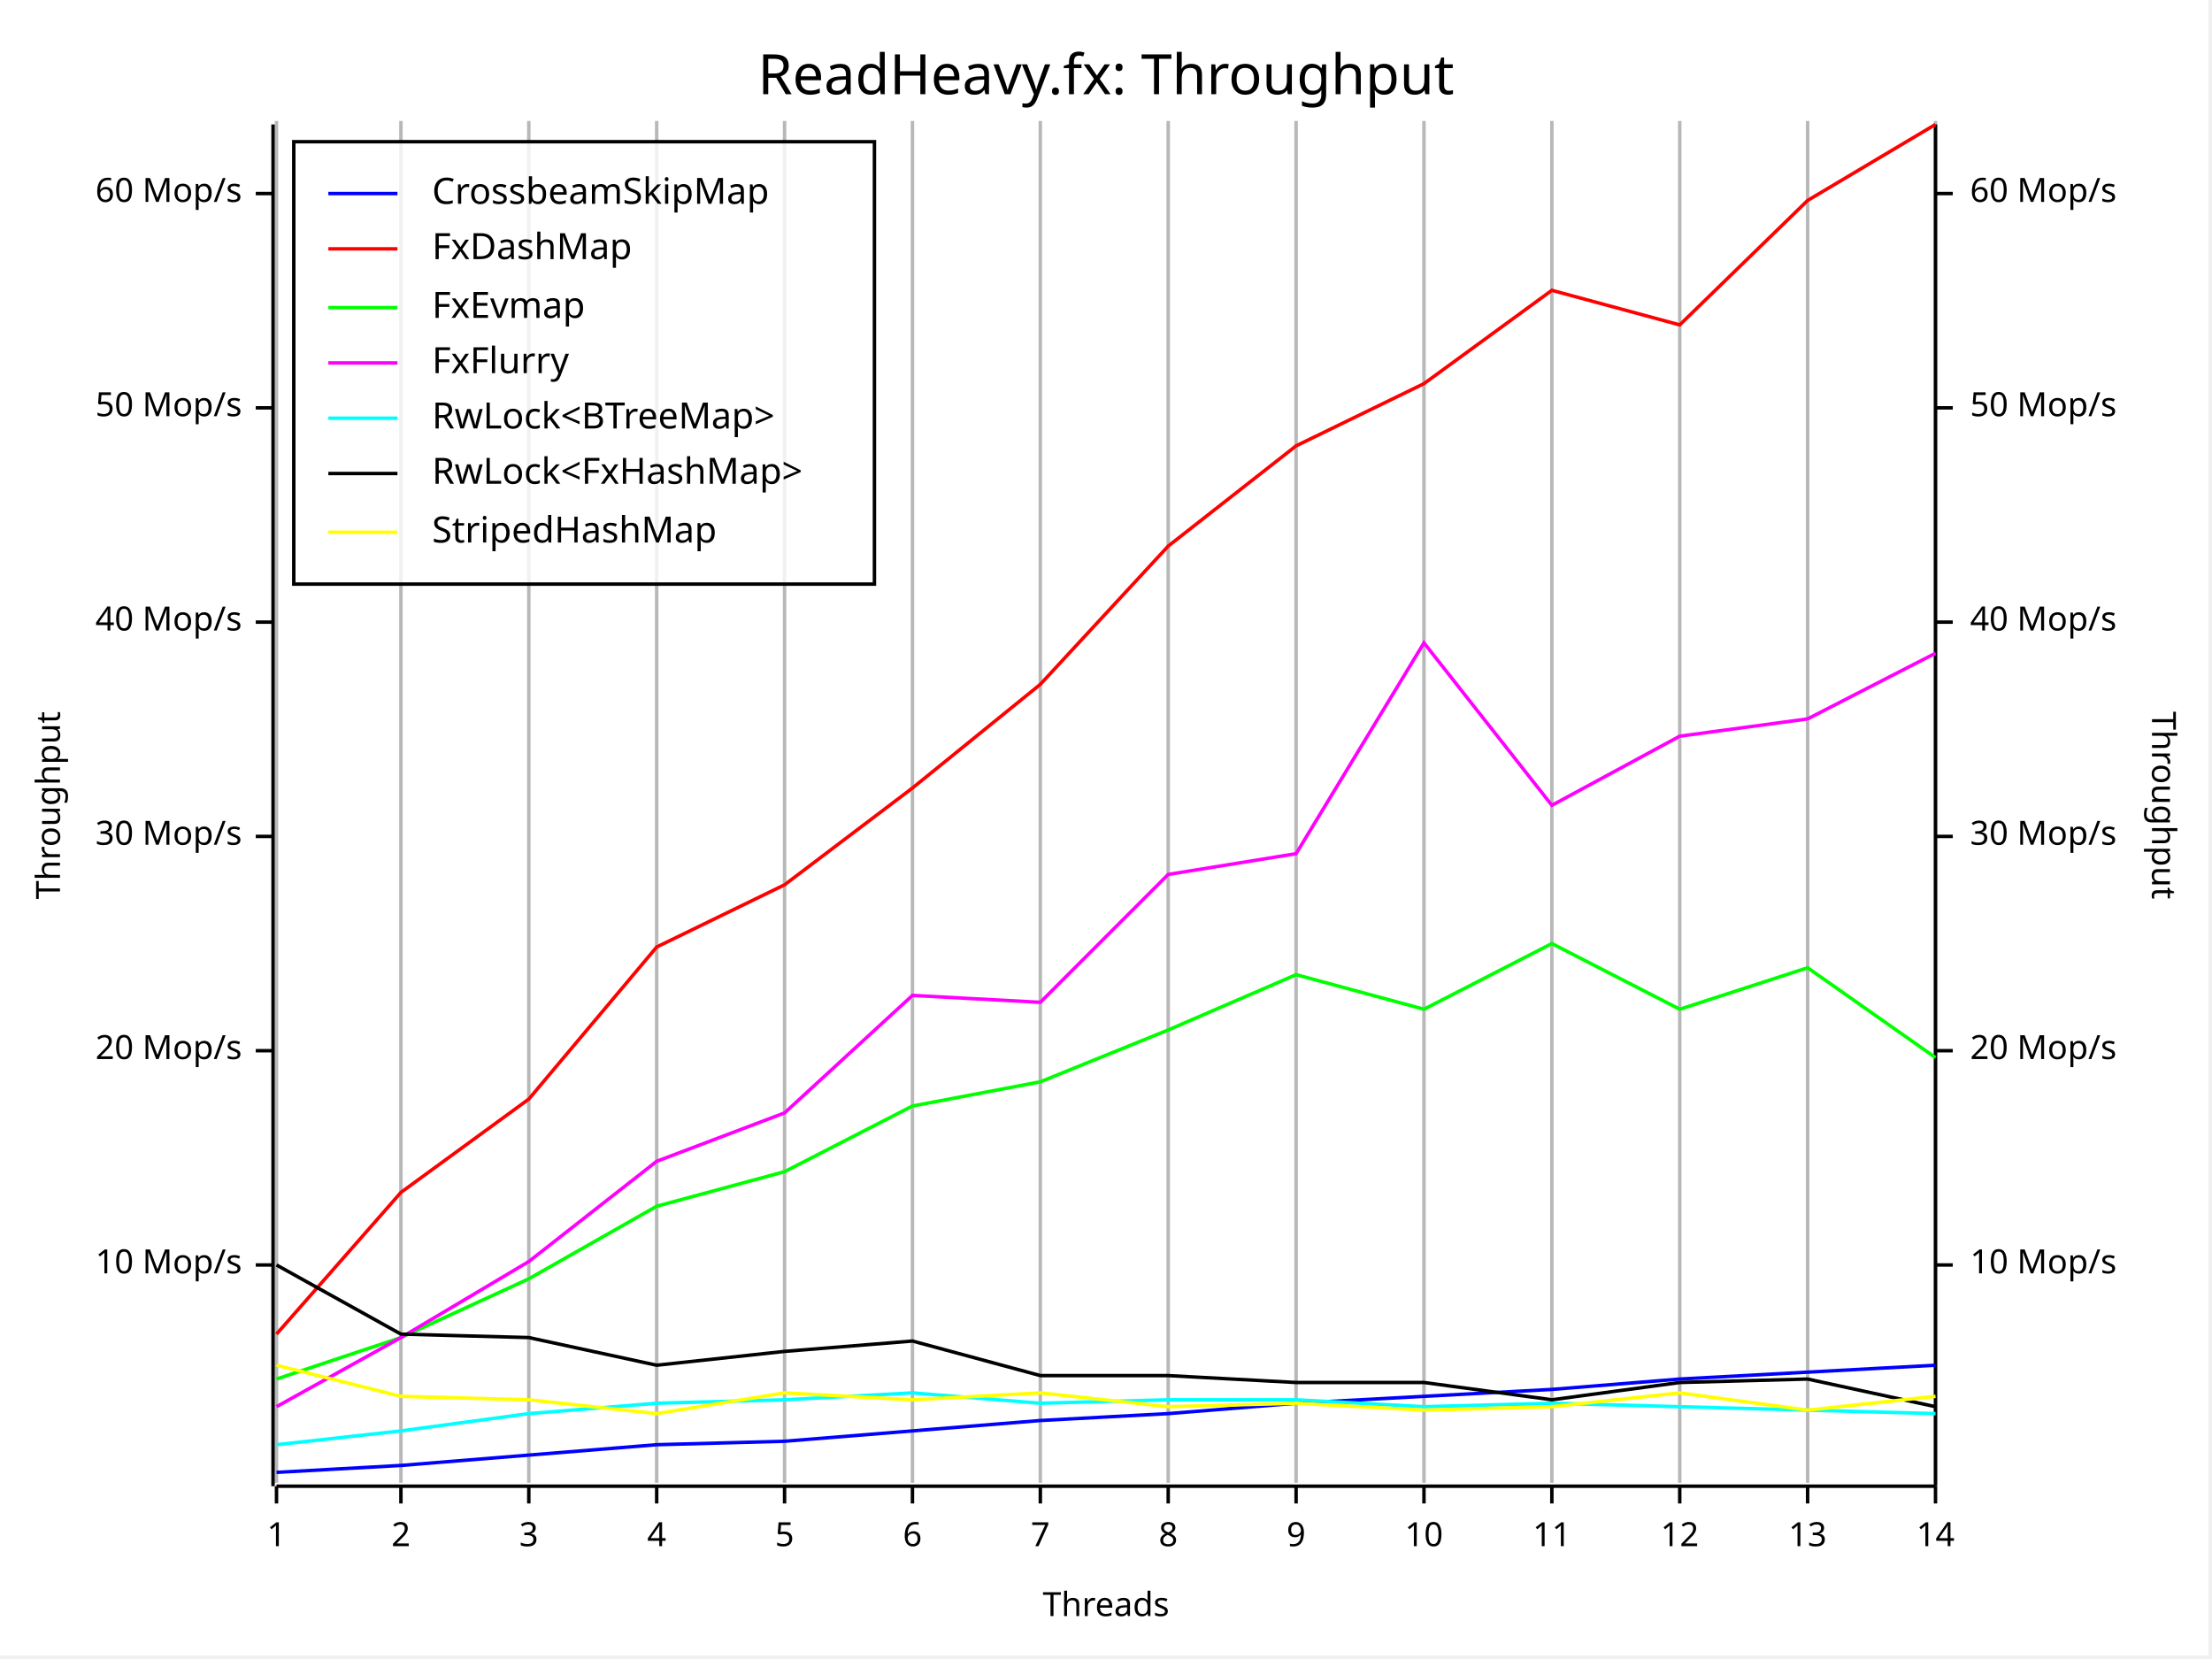
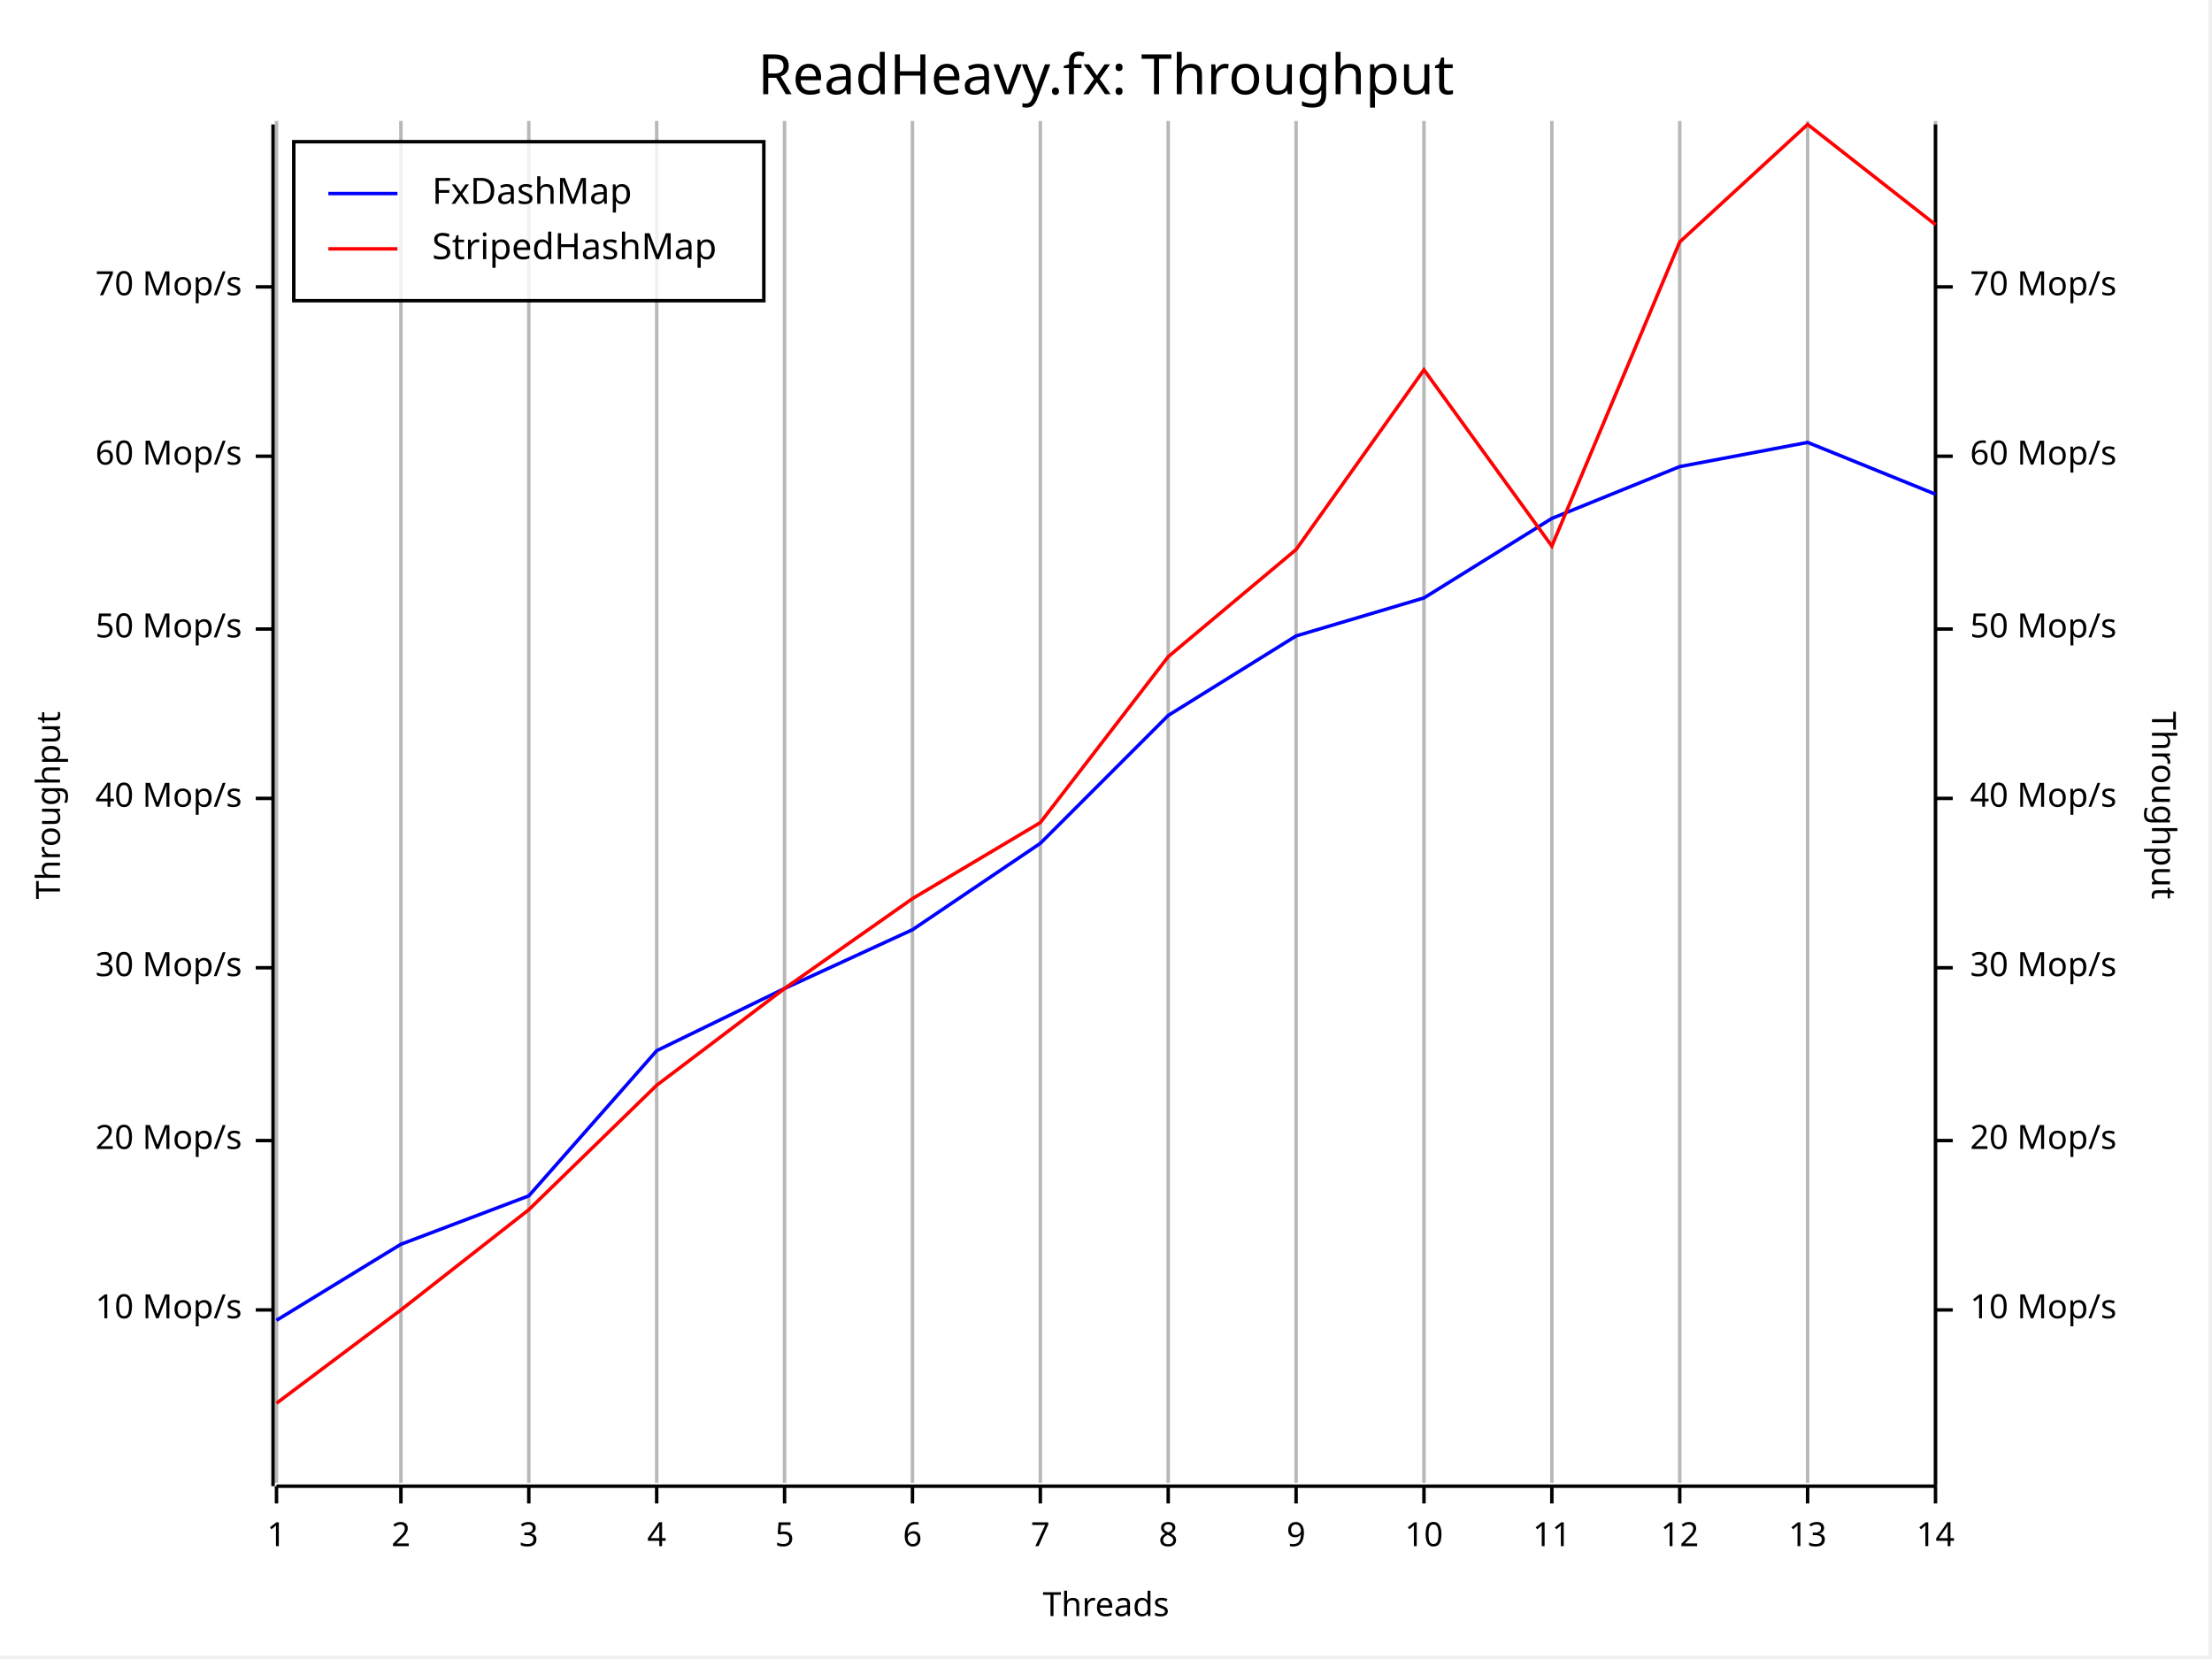
<svg xmlns="http://www.w3.org/2000/svg" width="640" height="480" viewBox="0 0 640 480">
  <rect x="0" y="0" width="639" height="479" opacity="1" fill="#FFFFFF" stroke="none" />
  <text x="320" y="15" dy="0.76em" text-anchor="middle" font-family="Fira Code" font-size="16.129" opacity="1" fill="#000000">
ReadHeavy.fx: Throughput
</text>
  <line opacity="0.1" stroke="#000000" stroke-width="1" x1="80" y1="429" x2="80" y2="35" />
  <line opacity="0.1" stroke="#000000" stroke-width="1" x1="116" y1="429" x2="116" y2="35" />
  <line opacity="0.1" stroke="#000000" stroke-width="1" x1="153" y1="429" x2="153" y2="35" />
  <line opacity="0.1" stroke="#000000" stroke-width="1" x1="190" y1="429" x2="190" y2="35" />
  <line opacity="0.1" stroke="#000000" stroke-width="1" x1="227" y1="429" x2="227" y2="35" />
  <line opacity="0.1" stroke="#000000" stroke-width="1" x1="264" y1="429" x2="264" y2="35" />
  <line opacity="0.1" stroke="#000000" stroke-width="1" x1="301" y1="429" x2="301" y2="35" />
  <line opacity="0.1" stroke="#000000" stroke-width="1" x1="338" y1="429" x2="338" y2="35" />
  <line opacity="0.1" stroke="#000000" stroke-width="1" x1="375" y1="429" x2="375" y2="35" />
  <line opacity="0.1" stroke="#000000" stroke-width="1" x1="412" y1="429" x2="412" y2="35" />
  <line opacity="0.1" stroke="#000000" stroke-width="1" x1="449" y1="429" x2="449" y2="35" />
  <line opacity="0.1" stroke="#000000" stroke-width="1" x1="486" y1="429" x2="486" y2="35" />
  <line opacity="0.1" stroke="#000000" stroke-width="1" x1="523" y1="429" x2="523" y2="35" />
  <line opacity="0.1" stroke="#000000" stroke-width="1" x1="560" y1="429" x2="560" y2="35" />
  <text x="10" y="233" dy="0.76em" text-anchor="middle" font-family="sans-serif" font-size="9.677" opacity="1" fill="#000000" transform="rotate(270, 10, 233)">
Throughput
</text>
  <text x="320" y="470" dy="-0.5ex" text-anchor="middle" font-family="sans-serif" font-size="9.677" opacity="1" fill="#000000">
Threads
</text>
  <text x="630" y="233" dy="0.76em" text-anchor="middle" font-family="sans-serif" font-size="9.677" opacity="1" fill="#000000" transform="rotate(90, 630, 233)">
Throughput
</text>
  <line opacity="0.2" stroke="#000000" stroke-width="1" x1="80" y1="429" x2="80" y2="35" />
  <line opacity="0.2" stroke="#000000" stroke-width="1" x1="116" y1="429" x2="116" y2="35" />
  <line opacity="0.2" stroke="#000000" stroke-width="1" x1="153" y1="429" x2="153" y2="35" />
  <line opacity="0.2" stroke="#000000" stroke-width="1" x1="190" y1="429" x2="190" y2="35" />
  <line opacity="0.2" stroke="#000000" stroke-width="1" x1="227" y1="429" x2="227" y2="35" />
  <line opacity="0.2" stroke="#000000" stroke-width="1" x1="264" y1="429" x2="264" y2="35" />
  <line opacity="0.2" stroke="#000000" stroke-width="1" x1="301" y1="429" x2="301" y2="35" />
  <line opacity="0.2" stroke="#000000" stroke-width="1" x1="338" y1="429" x2="338" y2="35" />
  <line opacity="0.2" stroke="#000000" stroke-width="1" x1="375" y1="429" x2="375" y2="35" />
  <line opacity="0.2" stroke="#000000" stroke-width="1" x1="412" y1="429" x2="412" y2="35" />
  <line opacity="0.2" stroke="#000000" stroke-width="1" x1="449" y1="429" x2="449" y2="35" />
  <line opacity="0.2" stroke="#000000" stroke-width="1" x1="486" y1="429" x2="486" y2="35" />
  <line opacity="0.2" stroke="#000000" stroke-width="1" x1="523" y1="429" x2="523" y2="35" />
  <line opacity="0.2" stroke="#000000" stroke-width="1" x1="560" y1="429" x2="560" y2="35" />
  <polyline fill="none" opacity="1" stroke="#000000" stroke-width="1" points="79,36 79,430 " />
-   <text x="70" y="366" dy="0.5ex" text-anchor="end" font-family="sans-serif" font-size="9.677" opacity="1" fill="#000000">
+   <text x="70" y="379" dy="0.5ex" text-anchor="end" font-family="sans-serif" font-size="9.677" opacity="1" fill="#000000">
10 Mop/s
</text>
-   <polyline fill="none" opacity="1" stroke="#000000" stroke-width="1" points="74,366 79,366 " />
-   <text x="70" y="304" dy="0.5ex" text-anchor="end" font-family="sans-serif" font-size="9.677" opacity="1" fill="#000000">
+   <polyline fill="none" opacity="1" stroke="#000000" stroke-width="1" points="74,379 79,379 " />
+   <text x="70" y="330" dy="0.5ex" text-anchor="end" font-family="sans-serif" font-size="9.677" opacity="1" fill="#000000">
20 Mop/s
</text>
-   <polyline fill="none" opacity="1" stroke="#000000" stroke-width="1" points="74,304 79,304 " />
-   <text x="70" y="242" dy="0.5ex" text-anchor="end" font-family="sans-serif" font-size="9.677" opacity="1" fill="#000000">
+   <polyline fill="none" opacity="1" stroke="#000000" stroke-width="1" points="74,330 79,330 " />
+   <text x="70" y="280" dy="0.5ex" text-anchor="end" font-family="sans-serif" font-size="9.677" opacity="1" fill="#000000">
30 Mop/s
</text>
-   <polyline fill="none" opacity="1" stroke="#000000" stroke-width="1" points="74,242 79,242 " />
-   <text x="70" y="180" dy="0.5ex" text-anchor="end" font-family="sans-serif" font-size="9.677" opacity="1" fill="#000000">
+   <polyline fill="none" opacity="1" stroke="#000000" stroke-width="1" points="74,280 79,280 " />
+   <text x="70" y="231" dy="0.5ex" text-anchor="end" font-family="sans-serif" font-size="9.677" opacity="1" fill="#000000">
40 Mop/s
</text>
-   <polyline fill="none" opacity="1" stroke="#000000" stroke-width="1" points="74,180 79,180 " />
-   <text x="70" y="118" dy="0.5ex" text-anchor="end" font-family="sans-serif" font-size="9.677" opacity="1" fill="#000000">
+   <polyline fill="none" opacity="1" stroke="#000000" stroke-width="1" points="74,231 79,231 " />
+   <text x="70" y="182" dy="0.5ex" text-anchor="end" font-family="sans-serif" font-size="9.677" opacity="1" fill="#000000">
50 Mop/s
</text>
-   <polyline fill="none" opacity="1" stroke="#000000" stroke-width="1" points="74,118 79,118 " />
-   <text x="70" y="56" dy="0.5ex" text-anchor="end" font-family="sans-serif" font-size="9.677" opacity="1" fill="#000000">
+   <polyline fill="none" opacity="1" stroke="#000000" stroke-width="1" points="74,182 79,182 " />
+   <text x="70" y="132" dy="0.5ex" text-anchor="end" font-family="sans-serif" font-size="9.677" opacity="1" fill="#000000">
60 Mop/s
</text>
-   <polyline fill="none" opacity="1" stroke="#000000" stroke-width="1" points="74,56 79,56 " />
+   <polyline fill="none" opacity="1" stroke="#000000" stroke-width="1" points="74,132 79,132 " />
+   <text x="70" y="83" dy="0.5ex" text-anchor="end" font-family="sans-serif" font-size="9.677" opacity="1" fill="#000000">
+ 70 Mop/s
+ </text>
+   <polyline fill="none" opacity="1" stroke="#000000" stroke-width="1" points="74,83 79,83 " />
  <polyline fill="none" opacity="1" stroke="#000000" stroke-width="1" points="80,430 560,430 " />
  <text x="80" y="440" dy="0.76em" text-anchor="middle" font-family="sans-serif" font-size="9.677" opacity="1" fill="#000000">
1
</text>
  <polyline fill="none" opacity="1" stroke="#000000" stroke-width="1" points="80,430 80,435 " />
  <text x="116" y="440" dy="0.76em" text-anchor="middle" font-family="sans-serif" font-size="9.677" opacity="1" fill="#000000">
2
</text>
  <polyline fill="none" opacity="1" stroke="#000000" stroke-width="1" points="116,430 116,435 " />
  <text x="153" y="440" dy="0.76em" text-anchor="middle" font-family="sans-serif" font-size="9.677" opacity="1" fill="#000000">
3
</text>
  <polyline fill="none" opacity="1" stroke="#000000" stroke-width="1" points="153,430 153,435 " />
  <text x="190" y="440" dy="0.76em" text-anchor="middle" font-family="sans-serif" font-size="9.677" opacity="1" fill="#000000">
4
</text>
  <polyline fill="none" opacity="1" stroke="#000000" stroke-width="1" points="190,430 190,435 " />
  <text x="227" y="440" dy="0.76em" text-anchor="middle" font-family="sans-serif" font-size="9.677" opacity="1" fill="#000000">
5
</text>
  <polyline fill="none" opacity="1" stroke="#000000" stroke-width="1" points="227,430 227,435 " />
  <text x="264" y="440" dy="0.76em" text-anchor="middle" font-family="sans-serif" font-size="9.677" opacity="1" fill="#000000">
6
</text>
  <polyline fill="none" opacity="1" stroke="#000000" stroke-width="1" points="264,430 264,435 " />
  <text x="301" y="440" dy="0.76em" text-anchor="middle" font-family="sans-serif" font-size="9.677" opacity="1" fill="#000000">
7
</text>
  <polyline fill="none" opacity="1" stroke="#000000" stroke-width="1" points="301,430 301,435 " />
  <text x="338" y="440" dy="0.76em" text-anchor="middle" font-family="sans-serif" font-size="9.677" opacity="1" fill="#000000">
8
</text>
  <polyline fill="none" opacity="1" stroke="#000000" stroke-width="1" points="338,430 338,435 " />
  <text x="375" y="440" dy="0.76em" text-anchor="middle" font-family="sans-serif" font-size="9.677" opacity="1" fill="#000000">
9
</text>
  <polyline fill="none" opacity="1" stroke="#000000" stroke-width="1" points="375,430 375,435 " />
  <text x="412" y="440" dy="0.76em" text-anchor="middle" font-family="sans-serif" font-size="9.677" opacity="1" fill="#000000">
10
</text>
  <polyline fill="none" opacity="1" stroke="#000000" stroke-width="1" points="412,430 412,435 " />
  <text x="449" y="440" dy="0.76em" text-anchor="middle" font-family="sans-serif" font-size="9.677" opacity="1" fill="#000000">
11
</text>
  <polyline fill="none" opacity="1" stroke="#000000" stroke-width="1" points="449,430 449,435 " />
  <text x="486" y="440" dy="0.76em" text-anchor="middle" font-family="sans-serif" font-size="9.677" opacity="1" fill="#000000">
12
</text>
  <polyline fill="none" opacity="1" stroke="#000000" stroke-width="1" points="486,430 486,435 " />
  <text x="523" y="440" dy="0.76em" text-anchor="middle" font-family="sans-serif" font-size="9.677" opacity="1" fill="#000000">
13
</text>
  <polyline fill="none" opacity="1" stroke="#000000" stroke-width="1" points="523,430 523,435 " />
  <text x="560" y="440" dy="0.76em" text-anchor="middle" font-family="sans-serif" font-size="9.677" opacity="1" fill="#000000">
14
</text>
  <polyline fill="none" opacity="1" stroke="#000000" stroke-width="1" points="560,430 560,435 " />
  <polyline fill="none" opacity="1" stroke="#000000" stroke-width="1" points="560,36 560,430 " />
-   <text x="570" y="366" dy="0.5ex" text-anchor="start" font-family="sans-serif" font-size="9.677" opacity="1" fill="#000000">
+   <text x="570" y="379" dy="0.5ex" text-anchor="start" font-family="sans-serif" font-size="9.677" opacity="1" fill="#000000">
10 Mop/s
</text>
-   <polyline fill="none" opacity="1" stroke="#000000" stroke-width="1" points="560,366 565,366 " />
-   <text x="570" y="304" dy="0.5ex" text-anchor="start" font-family="sans-serif" font-size="9.677" opacity="1" fill="#000000">
+   <polyline fill="none" opacity="1" stroke="#000000" stroke-width="1" points="560,379 565,379 " />
+   <text x="570" y="330" dy="0.5ex" text-anchor="start" font-family="sans-serif" font-size="9.677" opacity="1" fill="#000000">
20 Mop/s
</text>
-   <polyline fill="none" opacity="1" stroke="#000000" stroke-width="1" points="560,304 565,304 " />
-   <text x="570" y="242" dy="0.5ex" text-anchor="start" font-family="sans-serif" font-size="9.677" opacity="1" fill="#000000">
+   <polyline fill="none" opacity="1" stroke="#000000" stroke-width="1" points="560,330 565,330 " />
+   <text x="570" y="280" dy="0.5ex" text-anchor="start" font-family="sans-serif" font-size="9.677" opacity="1" fill="#000000">
30 Mop/s
</text>
-   <polyline fill="none" opacity="1" stroke="#000000" stroke-width="1" points="560,242 565,242 " />
-   <text x="570" y="180" dy="0.5ex" text-anchor="start" font-family="sans-serif" font-size="9.677" opacity="1" fill="#000000">
+   <polyline fill="none" opacity="1" stroke="#000000" stroke-width="1" points="560,280 565,280 " />
+   <text x="570" y="231" dy="0.5ex" text-anchor="start" font-family="sans-serif" font-size="9.677" opacity="1" fill="#000000">
40 Mop/s
</text>
-   <polyline fill="none" opacity="1" stroke="#000000" stroke-width="1" points="560,180 565,180 " />
-   <text x="570" y="118" dy="0.5ex" text-anchor="start" font-family="sans-serif" font-size="9.677" opacity="1" fill="#000000">
+   <polyline fill="none" opacity="1" stroke="#000000" stroke-width="1" points="560,231 565,231 " />
+   <text x="570" y="182" dy="0.5ex" text-anchor="start" font-family="sans-serif" font-size="9.677" opacity="1" fill="#000000">
50 Mop/s
</text>
-   <polyline fill="none" opacity="1" stroke="#000000" stroke-width="1" points="560,118 565,118 " />
-   <text x="570" y="56" dy="0.5ex" text-anchor="start" font-family="sans-serif" font-size="9.677" opacity="1" fill="#000000">
+   <polyline fill="none" opacity="1" stroke="#000000" stroke-width="1" points="560,182 565,182 " />
+   <text x="570" y="132" dy="0.5ex" text-anchor="start" font-family="sans-serif" font-size="9.677" opacity="1" fill="#000000">
60 Mop/s
</text>
-   <polyline fill="none" opacity="1" stroke="#000000" stroke-width="1" points="560,56 565,56 " />
-   <polyline fill="none" opacity="1" stroke="#0000FF" stroke-width="1" points="80,426 116,424 153,421 190,418 227,417 264,414 301,411 338,409 375,406 412,404 449,402 486,399 523,397 560,395 " />
-   <polyline fill="none" opacity="1" stroke="#FF0000" stroke-width="1" points="80,386 116,345 153,318 190,274 227,256 264,228 301,198 338,158 375,129 412,111 449,84 486,94 523,58 560,36 " />
-   <polyline fill="none" opacity="1" stroke="#00FF00" stroke-width="1" points="80,399 116,387 153,370 190,349 227,339 264,320 301,313 338,298 375,282 412,292 449,273 486,292 523,280 560,306 " />
-   <polyline fill="none" opacity="1" stroke="#FF00FF" stroke-width="1" points="80,407 116,387 153,365 190,336 227,322 264,288 301,290 338,253 375,247 412,186 449,233 486,213 523,208 560,189 " />
-   <polyline fill="none" opacity="1" stroke="#00FFFF" stroke-width="1" points="80,418 116,414 153,409 190,406 227,405 264,403 301,406 338,405 375,405 412,407 449,406 486,407 523,408 560,409 " />
-   <polyline fill="none" opacity="1" stroke="#000000" stroke-width="1" points="80,366 116,386 153,387 190,395 227,391 264,388 301,398 338,398 375,400 412,400 449,405 486,400 523,399 560,407 " />
-   <polyline fill="none" opacity="1" stroke="#FFFF00" stroke-width="1" points="80,395 116,404 153,405 190,409 227,403 264,405 301,403 338,407 375,406 412,408 449,407 486,403 523,408 560,404 " />
-   <rect x="85" y="41" width="168" height="128" opacity="0.8" fill="#FFFFFF" stroke="none" />
-   <rect x="85" y="41" width="168" height="128" opacity="1" fill="none" stroke="#000000" />
+   <polyline fill="none" opacity="1" stroke="#000000" stroke-width="1" points="560,132 565,132 " />
+   <text x="570" y="83" dy="0.5ex" text-anchor="start" font-family="sans-serif" font-size="9.677" opacity="1" fill="#000000">
+ 70 Mop/s
+ </text>
+   <polyline fill="none" opacity="1" stroke="#000000" stroke-width="1" points="560,83 565,83 " />
+   <polyline fill="none" opacity="1" stroke="#0000FF" stroke-width="1" points="80,382 116,360 153,346 190,304 227,286 264,269 301,244 338,207 375,184 412,173 449,150 486,135 523,128 560,143 " />
+   <polyline fill="none" opacity="1" stroke="#FF0000" stroke-width="1" points="80,406 116,379 153,350 190,314 227,286 264,260 301,238 338,190 375,159 412,107 449,158 486,70 523,36 560,65 " />
+   <rect x="85" y="41" width="136" height="46" opacity="0.8" fill="#FFFFFF" stroke="none" />
+   <rect x="85" y="41" width="136" height="46" opacity="1" fill="none" stroke="#000000" />
  <text x="125" y="51" dy="0.76em" text-anchor="start" font-family="Fira Code" font-size="10.484" opacity="1" fill="#000000">
- CrossbeamSkipMap
+ FxDashMap
</text>
  <text x="125" y="67" dy="0.76em" text-anchor="start" font-family="Fira Code" font-size="10.484" opacity="1" fill="#000000">
- FxDashMap
- </text>
-   <text x="125" y="84" dy="0.76em" text-anchor="start" font-family="Fira Code" font-size="10.484" opacity="1" fill="#000000">
- FxEvmap
- </text>
-   <text x="125" y="100" dy="0.76em" text-anchor="start" font-family="Fira Code" font-size="10.484" opacity="1" fill="#000000">
- FxFlurry
- </text>
-   <text x="125" y="116" dy="0.76em" text-anchor="start" font-family="Fira Code" font-size="10.484" opacity="1" fill="#000000">
- RwLock&lt;BTreeMap&gt;
- </text>
-   <text x="125" y="132" dy="0.76em" text-anchor="start" font-family="Fira Code" font-size="10.484" opacity="1" fill="#000000">
- RwLock&lt;FxHashMap&gt;
- </text>
-   <text x="125" y="149" dy="0.76em" text-anchor="start" font-family="Fira Code" font-size="10.484" opacity="1" fill="#000000">
StripedHashMap
</text>
  <polyline fill="none" opacity="1" stroke="#0000FF" stroke-width="1" points="95,56 115,56 " />
  <polyline fill="none" opacity="1" stroke="#FF0000" stroke-width="1" points="95,72 115,72 " />
-   <polyline fill="none" opacity="1" stroke="#00FF00" stroke-width="1" points="95,89 115,89 " />
-   <polyline fill="none" opacity="1" stroke="#FF00FF" stroke-width="1" points="95,105 115,105 " />
-   <polyline fill="none" opacity="1" stroke="#00FFFF" stroke-width="1" points="95,121 115,121 " />
-   <polyline fill="none" opacity="1" stroke="#000000" stroke-width="1" points="95,137 115,137 " />
-   <polyline fill="none" opacity="1" stroke="#FFFF00" stroke-width="1" points="95,154 115,154 " />
</svg>
